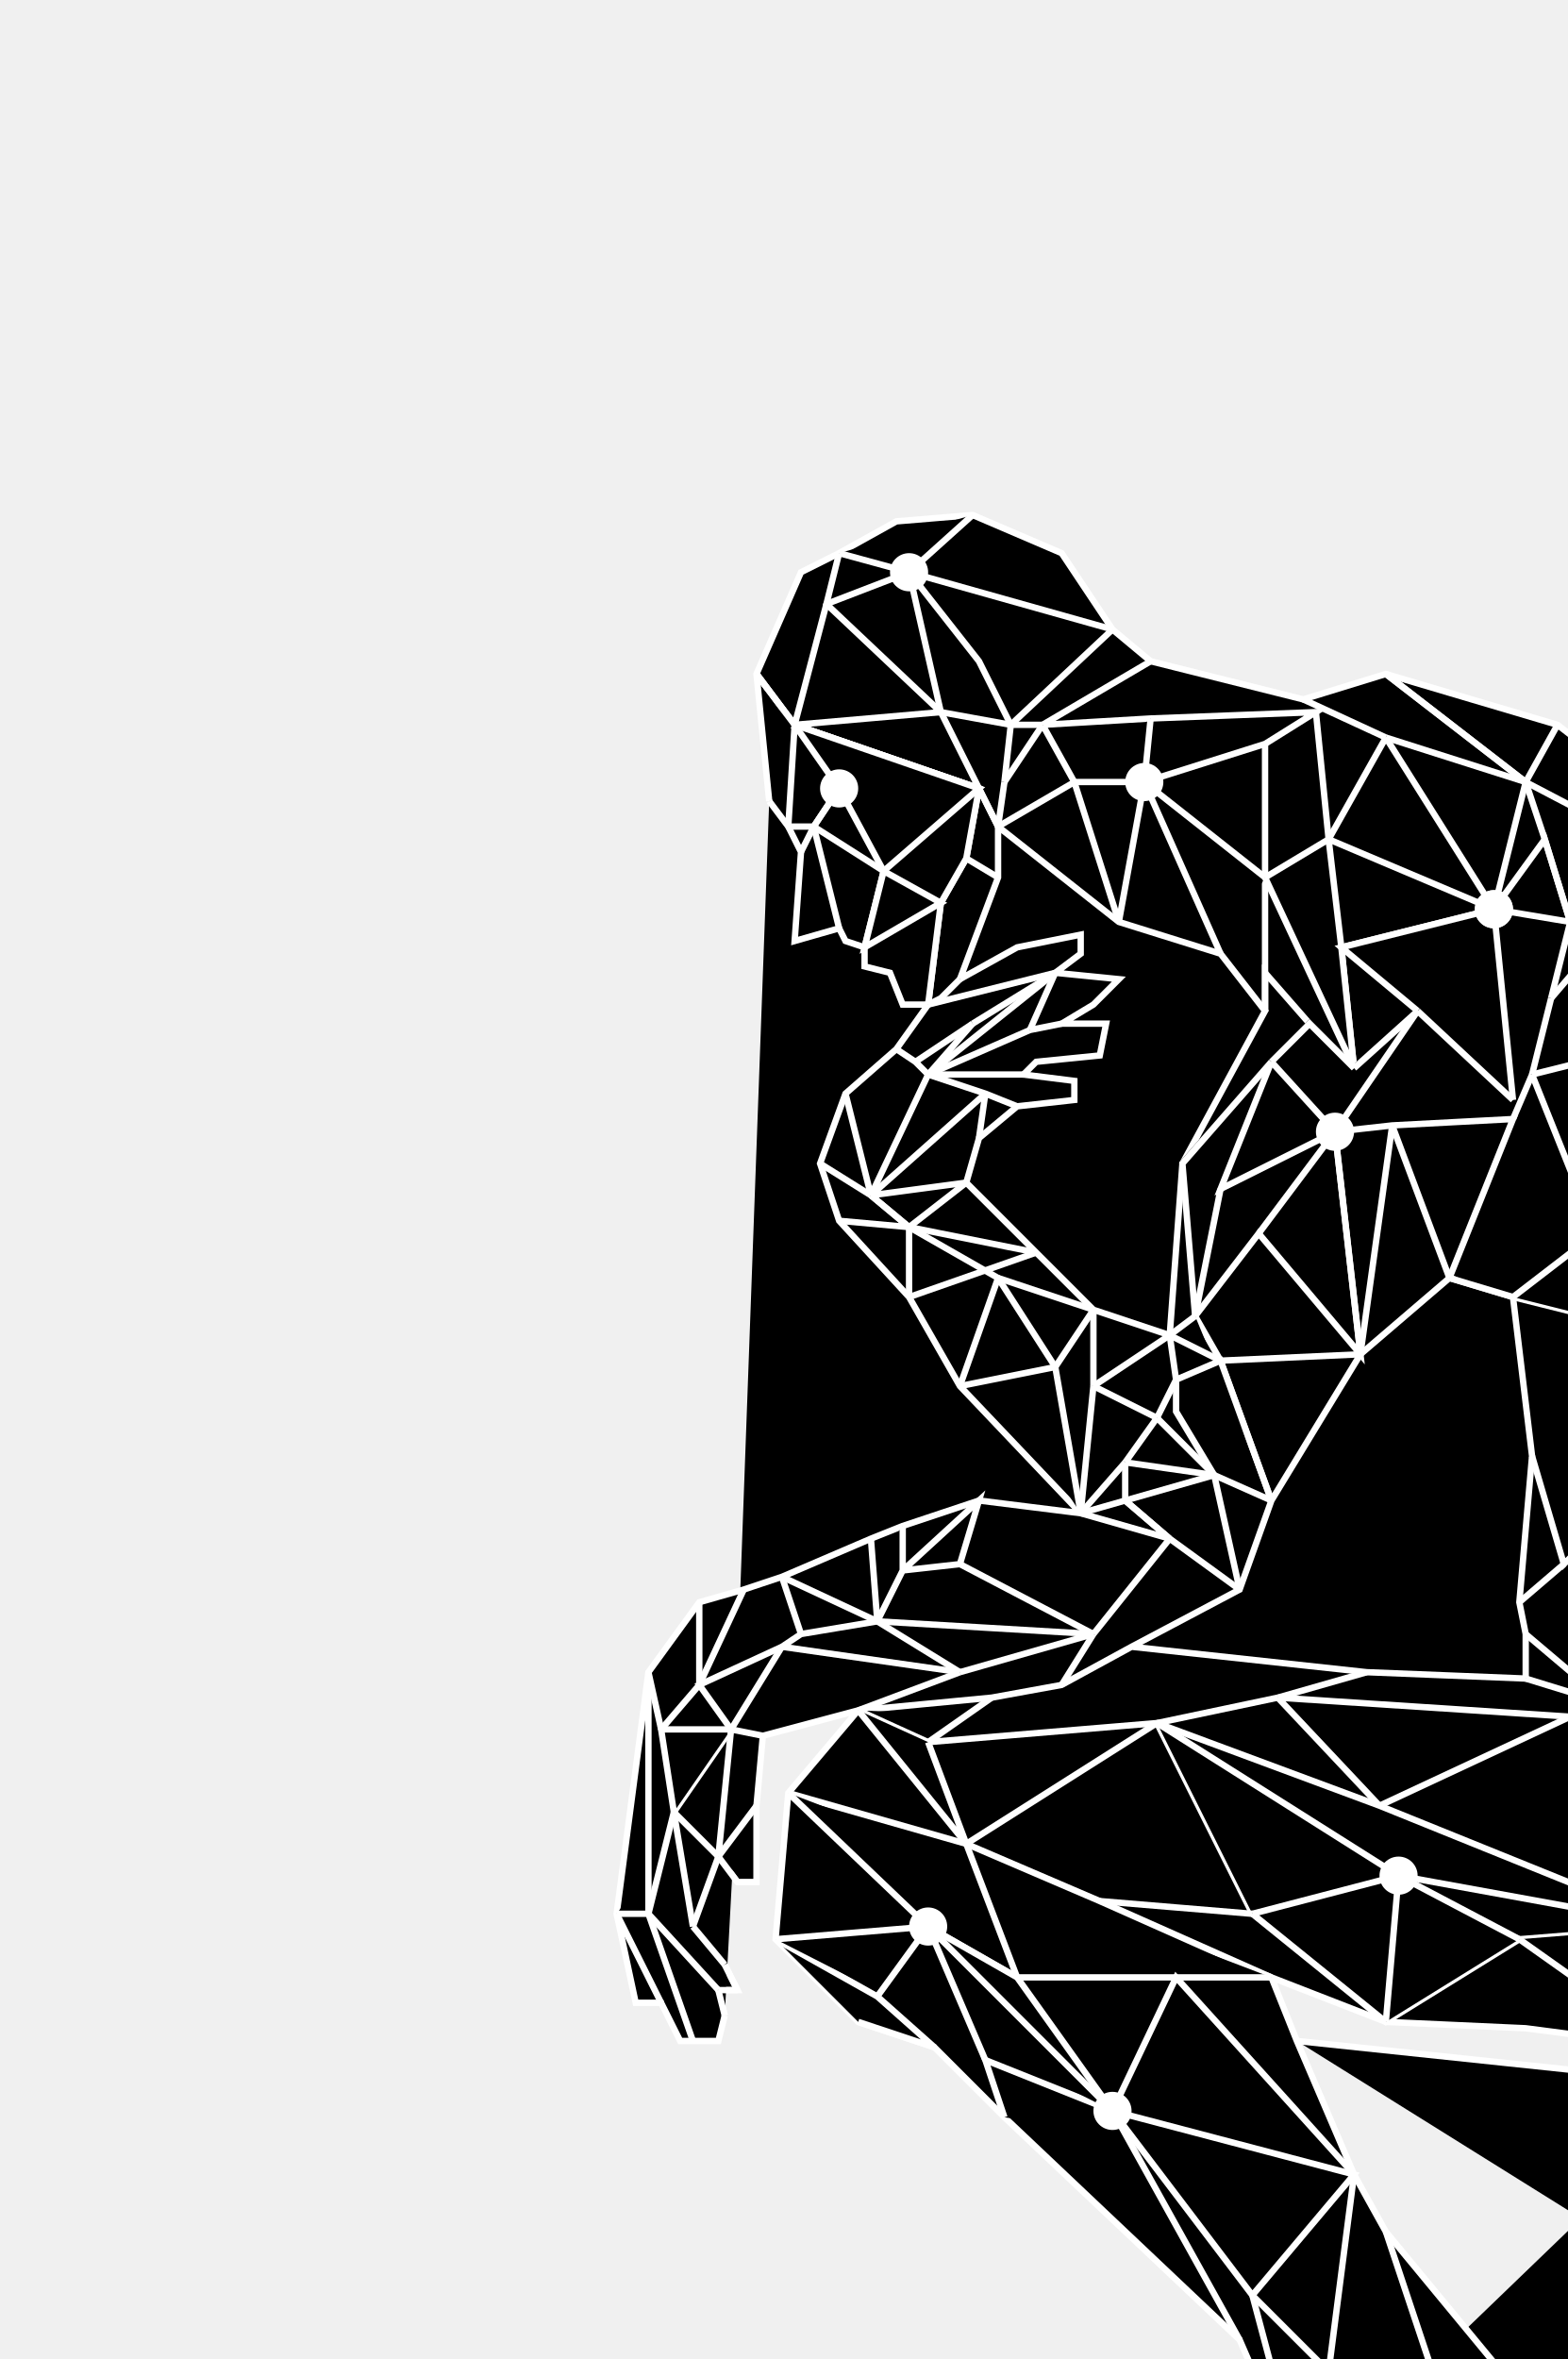
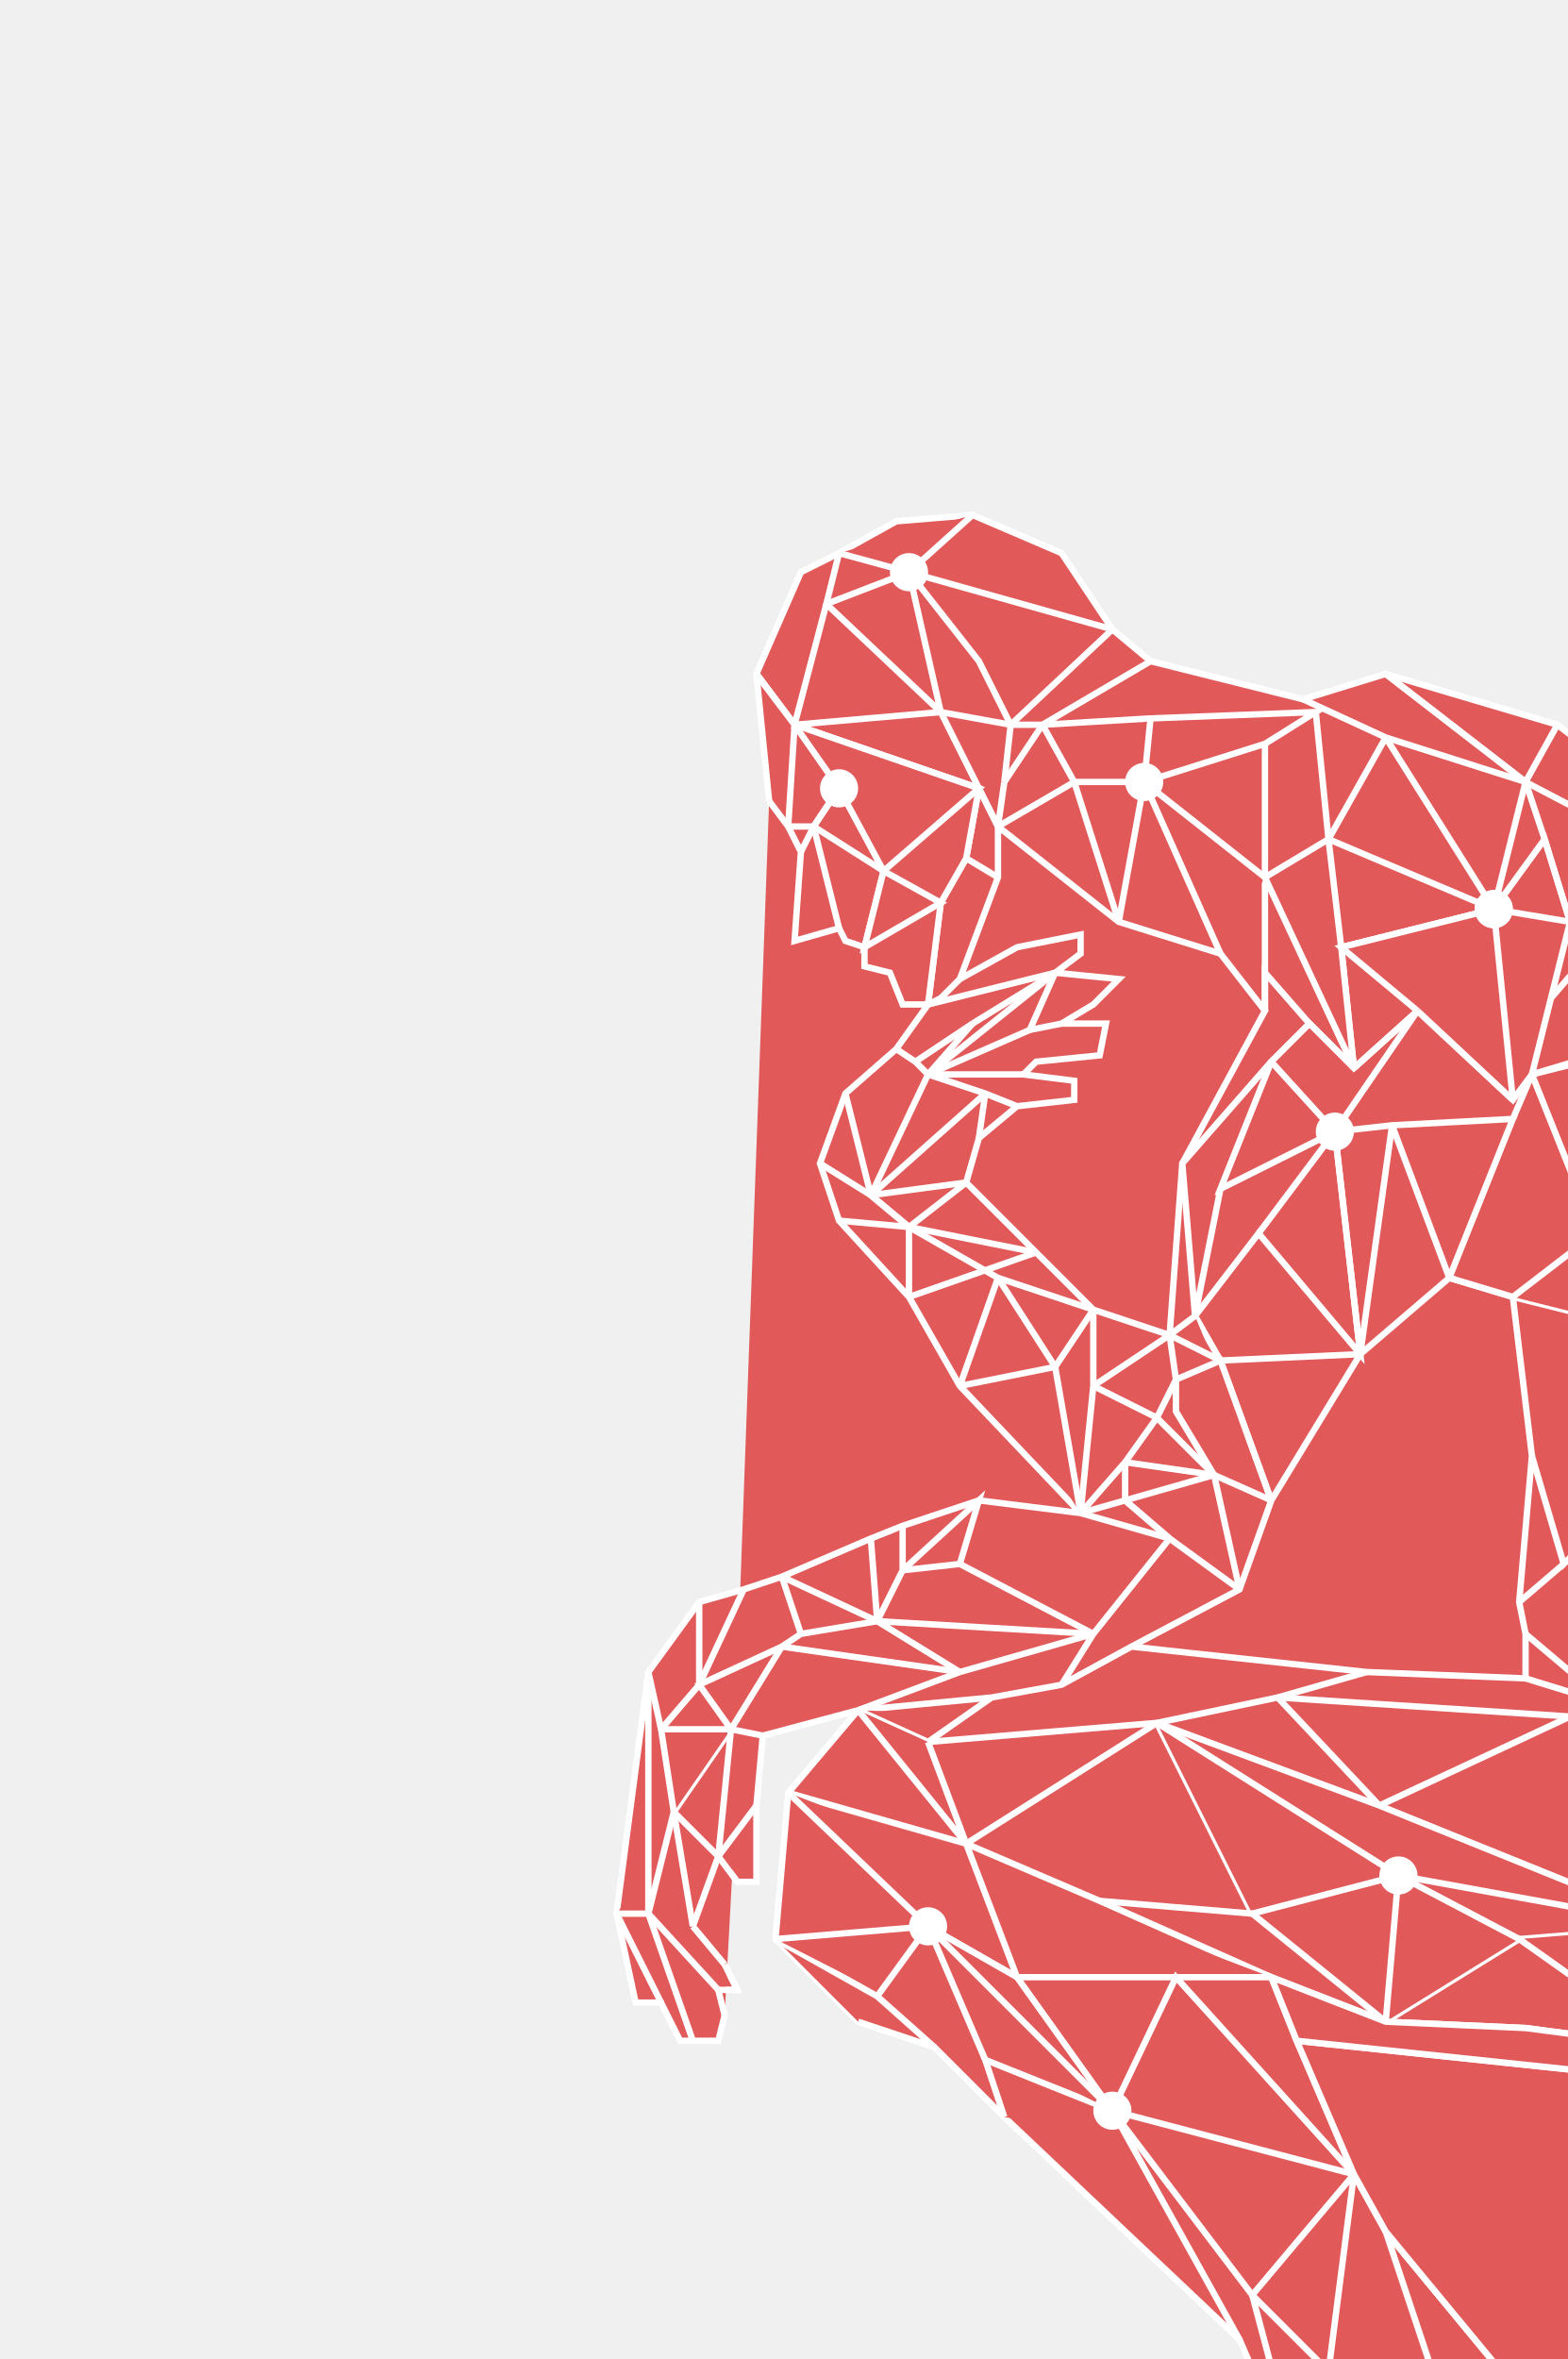
- <svg xmlns="http://www.w3.org/2000/svg" viewbox="0 0 439 531">
+ <svg xmlns="http://www.w3.org/2000/svg" viewbox="0 0 439 531" style="background-color:#E25959">
  <path d="M 205 391 L 151 438 210 451 223 449 270 447 317 445 341 443 337 404 340 379 342 334 335 315 287 312" stroke="white" fill="black" />
-   <path d="M 204 321 L 280 329 292 347 293 364 315 381 337 404" stroke="white" fill="black" />
-   <path d="M 210 451 L 242 423 282 422 270 447" stroke="white" fill="black" />
+   <path d="M 204 321 L 280 329 292 347 293 364 315 381 337 404" stroke="white" fill="#E25959" />
+   <path d="M 210 451 L 242 423 282 422 270 447" stroke="white" fill="#E25959" />
  <path d="M 280 329 L 294 326 335 315" stroke="white" />
-   <path d="M 280 329 L 281 355 281 388 282 422" stroke="white" fill="black" />
-   <path d="M 242 423 L 232 450 282 422" stroke="white" fill="black" />
-   <path d="M 282 422 L 316 395 341 443 317 434 282 422" stroke="white" fill="black" />
-   <path d="M 292 347 L 315 343 293 364" stroke="white" fill="black" />
-   <path d="M 251 386 L 281 388 242 423" stroke="white" fill="black" />
-   <path d="M 281 355 L 293 383 316 395 337 404" stroke="white" fill="black" />
-   <path d="M 294 326 L 315 343 315 381 331 353 342 334 315 343 335 315" stroke="white" fill="black" />
-   <path d="M 121 126 L 119 106 126 90 132 87 141 82 153 81 167 87 175 99 181 104 205 110 218 106 245 114 297 154 309 194 303 232 309 242 316 276 307 298 294 305 287 312 282 314 263 322 240 319 218 318 200 311 204 321 213 342 218 351 237 374 251 386 253 395 251 404 246 405 235 411 223 425 220 433 206 438 201 436 193 436 189 434 186 434 184 426 187 422 207 414 208 395 205 391 195 368 158 333 147 322 135 318 122 305 124 282 135 269 120 273 119 284 119 296 116 296 113 292 109 303 114 309 116 313 113 313 114 317" stroke="white" fill="black" />
-   <path d="M 114 317 L 113 321 109 321 107 321 104 315 100 315 97 301 102 263 110 252 117 250 123 248 137 242 142 240 154 236 170 238 151 218 143 204 132 192 129 183 133 172 141 165 146 158 142 158 140 153 136 152 136 149 133 148 132 146 125 148 126 134 124 130" stroke="white" fill="black" />
-   <path d="M 151 154 L 160 149 170 147 170 147 170 150 166 153 176 154 172 158 167 161 174 161 173 166 163 167 161 169 169 170 169 173 160 174 154 179 152 186 163 197 172 206 184 210 186 183 199 159 192 150 176 145 157 130 157 138 151 154 " stroke="white" fill="black" />
-   <path d="M 146 158 L 148 142 152 135 154 124 125 114 119 106" stroke="white" fill="black" />
-   <path d="M 146 158 L 148 142 152 135 154 124 125 114 119 106" stroke="white" fill="black" />
-   <path d="M 151 154 L 148 157 146 158" stroke="white" fill="black" />
-   <path d="M 132 87 L 130 95 148 112 159 114" stroke="white" fill="black" />
-   <path d="M 130 95 L 125 114 148 112" stroke="white" fill="black" />
-   <path d="M 125 114 L 154 124 139 137 136 149 " stroke="white" fill="black" />
-   <path d="M 119 106 L 125 114 132 124 139 137" stroke="white" fill="black" />
-   <path d="M 181 113 L 180 123 169 123" stroke="white" fill="black" />
-   <path d="M 132 124 L 128 130 124 130 121 126" stroke="white" fill="black" />
-   <path d="M 132 87 L 143 90 153 81" stroke="white" fill="black" />
-   <path d="M 130 95 L 143 90 148 112" stroke="white" fill="black" />
-   <path d="M 143 90 L 154 104 159 114" stroke="white" fill="black" />
-   <path d="M 199 159 L 199 153 206 161 213 168 211 149" stroke="white" fill="black" />
-   <path d="M 164 114 L 169 123 176 145 180 123 199 117 207 112 181 113 164 114" stroke="white" fill="black" />
-   <path d="M 178 259 L 195 250 200 236 214 213 228 201 238 204 241 229 239 252 240 257 240 264 215 263 178 259 167 265 156 267 135 269" stroke="white" fill="bkack" />
-   <path d="M 199 159 L 199 153 199 138 199 117" stroke="white" fill="black" />
-   <path d="M 192 150 L 180 123 199 138" stroke="white" fill="black" />
-   <path d="M 199 138 L 209 132 211 149 213 168" stroke="white" fill="black" />
-   <path d="M 218 106 L 240 123 261 134 281 147 297 154" stroke="white" fill="black" />
-   <path d="M 186 183 L 200 167 206 161 213 168 223 159 238 173 241 169 271 160 295 171 309 194" stroke="black" fill="black" />
-   <path d="M 211 149 L 235 143 238 173" stroke="white" fill="black" />
-   <path d="M 295 171 L 276 188 294 192 309 194" stroke="white" fill="black" />
-   <path d="M 272 160 L 261 164 295 171" stroke="white" fill="black" />
-   <path d="M 261 134 L 250 150 281 147" stroke="white" fill="black" />
-   <path d="M 228 201 L 238 204 262 210 278 210 294 192" stroke="white" fill="black" />
-   <path d="M 253 268 L 269 275 276 298 282 314 292 288 307 298" stroke="white" fill="black" />
-   <path d="M 240 264 L 253 268 281 273 280 234 309 242" stroke="white" fill="black" />
-   <path d="M 294 192 L 287 205 270 227 280 234 309 242 303 232" stroke="white" fill="black" />
-   <path d="M 200 167 L 186 183 188 207 198 194 214 213 210 178 219 177 238 176 228 201" stroke="white" fill="black" />
-   <path d="M 214 213 L 210 178" stroke="white" fill="black" />
-   <path d="M 200 167 L 192 187 210 178" stroke="white" fill="black" />
-   <path d="M 128 130 L 139 137 148 142 136 149 139 137" stroke="white" fill="black" />
-   <path d="M 124 282 L 152 290 173 299 200 311" stroke="white" fill="black" />
-   <path d="M 122 305 L 138 314 147 322 135 318" stroke="white" fill="black" />
-   <path d="M 262 210 L 256 236 270 255 270 227 278 210 262 210" stroke="white" fill="black" />
-   <path d="M 261 164 L 251 194 276 188 261 164" stroke="white" fill="black" />
-   <path d="M 247 145 L 261 134 250 150 244 157" stroke="white" fill="black" />
-   <path d="M 235 143 L 243 132 247 145 235 143" stroke="white" fill="black" />
-   <path d="M 241 229 L 246 246 256 236 253 268" stroke="white" fill="black" />
-   <path d="M 238 204 L 251 194 262 210" stroke="white" fill="black" />
-   <path d="M 235 143 L 211 149 223 159" stroke="white" fill="black" />
-   <path d="M 135 269 L 146 274 182 271 197 301 218 318 239 305 264 303 217 284 182 271" stroke="white" fill="black" />
-   <path d="M 264 303 L 265 314 263 322 239 305" stroke="white" fill="black" />
-   <path d="M 264 303 L 276 298 265 314 282 314" stroke="white" fill="black" />
-   <path d="M 276 188 L 262 210 278 210 276 188" stroke="white" fill="black" />
-   <path d="M 280 234 L 287 205 303 232" stroke="white" fill="black" />
-   <path d="M 270 227 L 262 210 270 255" stroke="white" fill="black" />
-   <path d="M 280 234 L 292 288 309 242" stroke="white" fill="black" />
-   <path d="M 253 268 L 270 255 281 273" stroke="white" fill="black" />
-   <path d="M 264 303 L 247 270 276 298" stroke="white" fill="black" />
-   <path d="M 253 268 L 247 270 217 284" stroke="white" fill="black" />
-   <path d="M 182 271 L 220 295 197 301" stroke="white" fill="black" />
-   <path d="M 218 318 L 220 295 239 305" stroke="white" fill="black" />
-   <path d="M 281 273 L 287 282 292 288" stroke="white" fill="black" />
-   <path d="M 207 414 L 208 395 209 373 213 342" stroke="white" fill="black" />
-   <path d="M 207 414 L 211 397 215 391 237 387 251 386" stroke="white" fill="black" />
-   <path d="M 124 282 L 146 303 160 311 200 311" stroke="white" fill="black" />
-   <path d="M 158 333 L 155 324 175 332 213 342" stroke="white" fill="black" />
-   <path d="M 135 269 L 152 290 146 274" stroke="white" fill="black" />
-   <path d="M 175 332 L 185 311 213 342" stroke="white" fill="black" />
-   <path d="M 152 290 L 182 271" stroke="white" fill="black" />
-   <path d="M 122 305 L 146 303 160 311 175 332" stroke="white" fill="black" />
-   <path d="M 175 332 L 197 361 213 342 175 332" stroke="white" fill="black" />
-   <path d="M 187 422 L 189 434 194 427 203 430 220 433" stroke="white" fill="black" />
-   <path d="M 187 422 L 189 434 194 427 203 430 220 433" stroke="white" fill="black" />
-   <path d="M 207 414 L 204 426 203 430" stroke="white" fill="black" />
-   <path d="M 231 399 L 216 422 235 411" stroke="white" fill="black" />
-   <path d="M 215 391 L 231 399 246 405" stroke="white" fill="black" />
-   <path d="M 188 207 L 192 214 200 236" stroke="white" fill="black" />
-   <path d="M 188 207 L 184 210 185 217 192 214 200 236" stroke="white" fill="black" />
-   <path d="M 185 217 L 185 222 191 232 195 250" stroke="white" fill="black" />
-   <path d="M 97 301 L 102 301 106 285 115 272 110 265 123 259 126 257 138 255 142 247 151 246 154 236 142 247 142 240" stroke="white" fill="black" />
-   <path d="M 141 165 L 144 167 146 169 155 172 160 174" stroke="white" fill="black" />
-   <path d="M 137 188 L 143 193 157 201 166 215 170 238" stroke="white" fill="black" />
-   <path d="M 106 285 L 104 272 115 272" stroke="white" fill="black" />
-   <path d="M 213 168 L 206 161 200 167" stroke="white" fill="black" />
-   <path d="M 169 123 L 180 123 181 113" stroke="white" fill="black" />
-   <path d="M 175 99 L 159 114 158 123" stroke="white" fill="black" />
-   <path d="M 270 447 L 232 450 210 451" stroke="white" fill="black" />
+   <path d="M 280 329 L 281 355 281 388 282 422" stroke="white" fill="#E25959" />
+   <path d="M 242 423 L 232 450 282 422" stroke="white" fill="#E25959" />
+   <path d="M 282 422 L 316 395 341 443 317 434 282 422" stroke="white" fill="#E25959" />
+   <path d="M 292 347 L 315 343 293 364" stroke="white" fill="#E25959" />
+   <path d="M 251 386 L 281 388 242 423" stroke="white" fill="#E25959" />
+   <path d="M 281 355 L 293 383 316 395 337 404" stroke="white" fill="#E25959" />
+   <path d="M 294 326 L 315 343 315 381 331 353 342 334 315 343 335 315" stroke="white" fill="#E25959" />
+   <path d="M 121 126 L 119 106 126 90 132 87 141 82 153 81 167 87 175 99 181 104 205 110 218 106 245 114 297 154 309 194 303 232 309 242 316 276 307 298 294 305 287 312 282 314 263 322 240 319 218 318 200 311 204 321 213 342 218 351 237 374 251 386 253 395 251 404 246 405 235 411 223 425 220 433 206 438 201 436 193 436 189 434 186 434 184 426 187 422 207 414 208 395 205 391 195 368 158 333 147 322 135 318 122 305 124 282 135 269 120 273 119 284 119 296 116 296 113 292 109 303 114 309 116 313 113 313 114 317" stroke="white" fill="#E25959" />
+   <path d="M 114 317 L 113 321 109 321 107 321 104 315 100 315 97 301 102 263 110 252 117 250 123 248 137 242 142 240 154 236 170 238 151 218 143 204 132 192 129 183 133 172 141 165 146 158 142 158 140 153 136 152 136 149 133 148 132 146 125 148 126 134 124 130" stroke="white" fill="#E25959" />
+   <path d="M 151 154 L 160 149 170 147 170 147 170 150 166 153 176 154 172 158 167 161 174 161 173 166 163 167 161 169 169 170 169 173 160 174 154 179 152 186 163 197 172 206 184 210 186 183 199 159 192 150 176 145 157 130 157 138 151 154 " stroke="white" fill="#E25959" />
+   <path d="M 146 158 L 148 142 152 135 154 124 125 114 119 106" stroke="white" fill="#E25959" />
+   <path d="M 146 158 L 148 142 152 135 154 124 125 114 119 106" stroke="white" fill="#E25959" />
+   <path d="M 151 154 L 148 157 146 158" stroke="white" fill="#E25959" />
+   <path d="M 132 87 L 130 95 148 112 159 114" stroke="white" fill="#E25959" />
+   <path d="M 130 95 L 125 114 148 112" stroke="white" fill="#E25959" />
+   <path d="M 125 114 L 154 124 139 137 136 149 " stroke="white" fill="#E25959" />
+   <path d="M 119 106 L 125 114 132 124 139 137" stroke="white" fill="#E25959" />
+   <path d="M 181 113 L 180 123 169 123" stroke="white" fill="#E25959" />
+   <path d="M 132 124 L 128 130 124 130 121 126" stroke="white" fill="#E25959" />
+   <path d="M 132 87 L 143 90 153 81" stroke="white" fill="#E25959" />
+   <path d="M 130 95 L 143 90 148 112" stroke="white" fill="#E25959" />
+   <path d="M 143 90 L 154 104 159 114" stroke="white" fill="#E25959" />
+   <path d="M 199 159 L 199 153 206 161 213 168 211 149" stroke="white" fill="#E25959" />
+   <path d="M 164 114 L 169 123 176 145 180 123 199 117 207 112 181 113 164 114" stroke="white" fill="#E25959" />
+   <path d="M 178 259 L 195 250 200 236 214 213 228 201 238 204 241 229 239 252 240 257 240 264 215 263 178 259 167 265 156 267 135 269" stroke="white" fill="#E25959" />
+   <path d="M 199 159 L 199 153 199 138 199 117" stroke="white" fill="#E25959" />
+   <path d="M 192 150 L 180 123 199 138" stroke="white" fill="#E25959" />
+   <path d="M 199 138 L 209 132 211 149 213 168" stroke="white" fill="#E25959" />
+   <path d="M 218 106 L 240 123 261 134 281 147 297 154" stroke="white" fill="#E25959" />
+   <path d="M 186 183 L 200 167 206 161 213 168 223 159 238 173 241 169 271 160 295 171 309 194" stroke="white" fill="#E25959" />
+   <path d="M 211 149 L 235 143 238 173" stroke="white" fill="#E25959" />
+   <path d="M 295 171 L 276 188 294 192 309 194" stroke="white" fill="#E25959" />
+   <path d="M 272 160 L 261 164 295 171" stroke="white" fill="#E25959" />
+   <path d="M 261 134 L 250 150 281 147" stroke="white" fill="#E25959" />
+   <path d="M 228 201 L 238 204 262 210 278 210 294 192" stroke="white" fill="#E25959" />
+   <path d="M 253 268 L 269 275 276 298 282 314 292 288 307 298" stroke="white" fill="#E25959" />
+   <path d="M 240 264 L 253 268 281 273 280 234 309 242" stroke="white" fill="#E25959" />
+   <path d="M 294 192 L 287 205 270 227 280 234 309 242 303 232" stroke="white" fill="#E25959" />
+   <path d="M 200 167 L 186 183 188 207 198 194 214 213 210 178 219 177 238 176 228 201" stroke="white" fill="#E25959" />
+   <path d="M 214 213 L 210 178" stroke="white" fill="#E25959" />
+   <path d="M 200 167 L 192 187 210 178" stroke="white" fill="#E25959" />
+   <path d="M 128 130 L 139 137 148 142 136 149 139 137" stroke="white" fill="#E25959" />
+   <path d="M 124 282 L 152 290 173 299 200 311" stroke="white" fill="#E25959" />
+   <path d="M 122 305 L 138 314 147 322 135 318" stroke="white" fill="#E25959" />
+   <path d="M 262 210 L 256 236 270 255 270 227 278 210 262 210" stroke="white" fill="#E25959" />
+   <path d="M 261 164 L 251 194 276 188 261 164" stroke="white" fill="#E25959" />
+   <path d="M 247 145 L 261 134 250 150 244 157" stroke="white" fill="#E25959" />
+   <path d="M 235 143 L 243 132 247 145 235 143" stroke="white" fill="#E25959" />
+   <path d="M 241 229 L 246 246 256 236 253 268" stroke="white" fill="#E25959" />
+   <path d="M 238 204 L 251 194 262 210" stroke="white" fill="#E25959" />
+   <path d="M 235 143 L 211 149 223 159" stroke="white" fill="#E25959" />
+   <path d="M 135 269 L 146 274 182 271 197 301 218 318 239 305 264 303 217 284 182 271" stroke="white" fill="#E25959" />
+   <path d="M 264 303 L 265 314 263 322 239 305" stroke="white" fill="#E25959" />
+   <path d="M 264 303 L 276 298 265 314 282 314" stroke="white" fill="#E25959" />
+   <path d="M 276 188 L 262 210 278 210 276 188" stroke="white" fill="#E25959" />
+   <path d="M 280 234 L 287 205 303 232" stroke="white" fill="#E25959" />
+   <path d="M 270 227 L 262 210 270 255" stroke="white" fill="#E25959" />
+   <path d="M 280 234 L 292 288 309 242" stroke="white" fill="#E25959" />
+   <path d="M 253 268 L 270 255 281 273" stroke="white" fill="#E25959" />
+   <path d="M 264 303 L 247 270 276 298" stroke="white" fill="#E25959" />
+   <path d="M 253 268 L 247 270 217 284" stroke="white" fill="#E25959" />
+   <path d="M 182 271 L 220 295 197 301" stroke="white" fill="#E25959" />
+   <path d="M 218 318 L 220 295 239 305" stroke="white" fill="#E25959" />
+   <path d="M 281 273 L 287 282 292 288" stroke="white" fill="#E25959" />
+   <path d="M 207 414 L 208 395 209 373 213 342" stroke="white" fill="#E25959" />
+   <path d="M 207 414 L 211 397 215 391 237 387 251 386" stroke="white" fill="#E25959" />
+   <path d="M 124 282 L 146 303 160 311 200 311" stroke="white" fill="#E25959" />
+   <path d="M 158 333 L 155 324 175 332 213 342" stroke="white" fill="#E25959" />
+   <path d="M 135 269 L 152 290 146 274" stroke="white" fill="#E25959" />
+   <path d="M 175 332 L 185 311 213 342" stroke="white" fill="#E25959" />
+   <path d="M 152 290 L 182 271" stroke="white" fill="#E25959" />
+   <path d="M 122 305 L 146 303 160 311 175 332" stroke="white" fill="#E25959" />
+   <path d="M 175 332 L 197 361 213 342 175 332" stroke="white" fill="#E25959" />
+   <path d="M 187 422 L 189 434 194 427 203 430 220 433" stroke="white" fill="#E25959" />
+   <path d="M 187 422 L 189 434 194 427 203 430 220 433" stroke="white" fill="#E25959" />
+   <path d="M 207 414 L 204 426 203 430" stroke="white" fill="#E25959" />
+   <path d="M 231 399 L 216 422 235 411" stroke="white" fill="#E25959" />
+   <path d="M 215 391 L 231 399 246 405" stroke="white" fill="#E25959" />
+   <path d="M 188 207 L 192 214 200 236" stroke="white" fill="#E25959" />
+   <path d="M 188 207 L 184 210 185 217 192 214 200 236" stroke="white" fill="#E25959" />
+   <path d="M 185 217 L 185 222 191 232 195 250" stroke="white" fill="#E25959" />
+   <path d="M 97 301 L 102 301 106 285 115 272 110 265 123 259 126 257 138 255 142 247 151 246 154 236 142 247 142 240" stroke="white" fill="#E25959" />
+   <path d="M 141 165 L 144 167 146 169 155 172 160 174" stroke="white" fill="#E25959" />
+   <path d="M 137 188 L 143 193 157 201 166 215 170 238" stroke="white" fill="#E25959" />
+   <path d="M 106 285 L 104 272 115 272" stroke="white" fill="#E25959" />
+   <path d="M 213 168 L 206 161 200 167" stroke="white" fill="#E25959" />
+   <path d="M 169 123 L 180 123 181 113" stroke="white" fill="#E25959" />
+   <path d="M 175 99 L 159 114 158 123" stroke="white" fill="#E25959" />
+   <path d="M 270 447 L 232 450 210 451" stroke="white" fill="#E25959" />
+   <path d="M 342 334 L 331 353 315 381 337 404 340 379 342 334" stroke="white" fill="#E25959" />
+   <path d="M 281 355 L 281 388 293 383 281 355" stroke="white" fill="#E25959" />
+   <path d="M 293 383 L 281 388 282 422 316 395 293 383" stroke="white" fill="#E25959" />
+   <path d="M 281 388 L 282 422 242 423 281 388" stroke="white" fill="#E25959" />
+   <path d="M 242 423 L 246 405 235 411 223 425 220 433 206 438 201 436 193 436 189 434 186 434 184 426 187 422 207 414 211 397 208 395 205 391 151 438 210 451 242 423" stroke="white" fill="#E25959" />
+   <path d="M 251 386 L 237 374 218 351 213 342 204 321 280 329 281 388 251 386" stroke="white" fill="#E25959" />
  <line x1="173" y1="299" x2="197" y2="301" stroke="white" />
  <line x1="220" y1="295" x2="264" y2="303" stroke="white" />
  <line x1="143" y1="204" x2="163 " y2="197" stroke="white" />
  <line x1="151" y1="218" x2="157 " y2="201" stroke="white" />
  <line x1="184" y1="210" x2="192" y2="214" stroke="white" />
  <line x1="138" y1="314" x2="146" y2="303" stroke="white" />
  <line x1="155" y1="324" x2="146" y2="303" stroke="white" />
  <line x1="160" y1="311" x2="152" y2="290" stroke="white" />
  <line x1="175" y1="332" x2="195" y2="368" stroke="white" />
  <line x1="205" y1="391" x2="197" y2="361" stroke="white" />
  <line x1="187" y1="422" x2="194" y2="427" stroke="white" />
  <line x1="194" y1="427" x2="193" y2="436" stroke="white" />
  <line x1="203" y1="430" x2="201" y2="436" stroke="white" />
  <line x1="194" y1="427" x2="204" y2="426" stroke="white" />
  <line x1="251" y1="386" x2="246" y2="405" stroke="white" />
  <line x1="192" y1="214" x2="214" y2="213" stroke="white" />
  <line x1="185" y1="217" x2="182" y2="223" stroke="white" />
  <line x1="182" y1="223" x2="191" y2="232" stroke="white" />
  <line x1="191" y1="232" x2="177" y2="236" stroke="white" />
  <line x1="97" y1="301" x2="104" y2="315" stroke="white" />
  <line x1="102" y1="301" x2="109 " y2="321" stroke="white" />
  <line x1="102" y1="301" x2="113 " y2="313" stroke="white" />
  <line x1="102" y1="263" x2="104 " y2="272" stroke="white" />
  <line x1="110" y1="265" x2="104 " y2="272" stroke="white" />
  <line x1="110" y1="252" x2="110 " y2="265" stroke="white" />
  <line x1="117" y1="250" x2="110 " y2="265" stroke="white" />
  <line x1="123" y1="248" x2="126 " y2="257" stroke="white" />
  <line x1="138" y1="255" x2="151 " y2="263" stroke="white" />
  <line x1="123" y1="259" x2="151 " y2="263" stroke="white" />
  <line x1="151" y1="263" x2="135 " y2="269" stroke="white" />
  <line x1="120" y1="273" x2="115" y2="272" stroke="white" />
  <line x1="115" y1="272" x2="113" y2="292" stroke="white" />
  <line x1="106" y1="285" x2="113" y2="292" stroke="white" />
  <line x1="151" y1="246" x2="172" y2="257" stroke="white" />
  <line x1="172" y1="257" x2="167" y2="265" stroke="white" />
  <line x1="172" y1="257" x2="151" y2="263" stroke="white" />
  <line x1="106" y1="285" x2="109" y2="303" stroke="white" />
  <line x1="133" y1="172" x2="137 " y2="188" stroke="white" />
  <line x1="152" y1="186" x2="137 " y2="188" stroke="white" />
  <line x1="146" y1="169" x2="137 " y2="188" stroke="white" />
  <line x1="161" y1="169" x2="146" y2="169" stroke="white" />
  <line x1="129" y1="183" x2="137 " y2="188" stroke="white" />
  <line x1="137" y1="188" x2="143" y2="193" stroke="white" />
  <line x1="152" y1="186" x2="143 " y2="193" stroke="white" />
  <line x1="132" y1="192" x2="143 " y2="193" stroke="white" />
  <line x1="143" y1="193" x2="143 " y2="204" stroke="white" />
  <line x1="228" y1="381" x2="237" y2="387" stroke="white" />
  <line x1="218" y1="351" x2="228" y2="381" stroke="white" />
  <line x1="209" y1="373" x2="228" y2="381" stroke="white" />
  <line x1="209" y1="373" x2="215" y2="391" stroke="white" />
  <line x1="197" y1="361" x2="209" y2="373" stroke="white" />
  <line x1="216" y1="422" x2="203" y2="430" stroke="white" />
  <line x1="207" y1="414" x2="216" y2="422" stroke="white" />
  <line x1="211" y1="397" x2="216" y2="422" stroke="white" />
  <line x1="317" y1="445" x2="316" y2="395" stroke="white" />
  <line x1="281" y1="388" x2="293" y2="383" stroke="white" />
  <line x1="293" y1="364" x2="293" y2="383" stroke="white" />
  <line x1="331" y1="353" x2="340" y2="379" stroke="white" />
  <line x1="132" y1="124" x2="128" y2="130" stroke="white" />
  <line x1="128" y1="130" x2="132" y2="146" stroke="white" />
  <line x1="154" y1="124" x2="157" y2="130" stroke="white" />
  <line x1="152" y1="135" x2="157" y2="138" stroke="white" />
  <line x1="148" y1="112" x2="157" y2="130" stroke="white" />
  <line x1="125" y1="114" x2="124" y2="130" stroke="white" />
  <line x1="159" y1="114" x2="164" y2="114" stroke="white" />
  <line x1="205" y1="110" x2="218" y2="116" stroke="white" />
  <line x1="218" y1="106" x2="240" y2="123" stroke="white" />
  <line x1="181" y1="104" x2="164" y2="114" stroke="white" />
  <line x1="157" y1="130" x2="169" y2="123" stroke="white" />
  <line x1="209" y1="132" x2="207" y2="112" stroke="white" />
  <line x1="199" y1="138" x2="213" y2="168" stroke="white" />
  <line x1="281" y1="147" x2="309" y2="194" stroke="white" />
  <line x1="240" y1="123" x2="243" y2="132" stroke="white" />
  <line x1="243" y1="132" x2="247" y2="145" stroke="white" />
  <line x1="247" y1="145" x2="244" y2="157" stroke="white" />
  <line x1="240" y1="123" x2="235" y2="143" stroke="white" />
  <line x1="244" y1="157" x2="241" y2="169" stroke="white" />
  <line x1="214" y1="213" x2="219" y2="177" stroke="white" />
  <line x1="228" y1="201" x2="219" y2="177" stroke="white" />
  <line x1="210" y1="178" x2="198" y2="194" stroke="white" />
  <line x1="192" y1="187" x2="188" y2="207" stroke="white" />
  <line x1="209" y1="132" x2="235" y2="143" stroke="white" />
  <line x1="251" y1="194" x2="241" y2="169" stroke="white" />
  <line x1="218" y1="116" x2="235" y2="143" stroke="white" />
  <line x1="240" y1="257" x2="253" y2="268" stroke="white" />
  <line x1="239" y1="252" x2="246" y2="246" stroke="white" />
  <line x1="200" y1="167" x2="210" y2="178" stroke="white" />
  <line x1="210" y1="178" x2="223" y2="159" stroke="white" />
  <line x1="241" y1="169" x2="238" y2="176" stroke="white" />
  <line x1="250" y1="150" x2="272" y2="160" stroke="white" />
  <line x1="201" y1="267" x2="217" y2="284" stroke="white" />
  <line x1="292" y1="288" x2="316" y2="276" stroke="white" />
  <line x1="201" y1="267" x2="215" y2="263" stroke="white" />
  <line x1="247" y1="270" x2="201" y2="267" stroke="white" />
  <line x1="156" y1="267" x2="146" y2="274" stroke="white" />
  <line x1="166" y1="215" x2="172" y2="206" stroke="white" />
  <line x1="151" y1="218" x2="166" y2="215" stroke="white" />
  <line x1="172" y1="206" x2="172" y2="218" stroke="white" />
  <line x1="172" y1="218" x2="170" y2="238" stroke="white" />
  <line x1="172" y1="218" x2="184" y2="210" stroke="white" />
  <line x1="172" y1="218" x2="182" y2="223" stroke="white" />
  <line x1="177" y1="230" x2="170" y2="238" stroke="white" />
  <line x1="177" y1="236" x2="177" y2="230" stroke="white" />
  <line x1="170" y1="238" x2="177" y2="236" stroke="white" />
  <line x1="184" y1="242" x2="172" y2="257" stroke="white" />
  <line x1="184" y1="242" x2="177" y2="236" stroke="white" />
  <line x1="109" y1="303" x2="114" y2="309" stroke="white" />
  <line x1="119" y1="284" x2="113" y2="292" stroke="white" />
  <line x1="109" y1="303" x2="113" y2="292" stroke="white" />
  <line x1="116" y1="296" x2="113" y2="292" stroke="white" />
  <line x1="113" y1="313" x2="114" y2="317" stroke="white" />
  <line x1="184" y1="242" x2="177" y2="236" stroke="white" />
  <line x1="114" y1="309" x2="116" y2="313" stroke="white" />
  <line x1="146" y1="169" x2="162" y2="162" stroke="white" />
  <line x1="162" y1="162" x2="167" y2="161" stroke="white" />
  <line x1="146" y1="158" x2="166" y2="153" stroke="white" />
  <line x1="166" y1="153" x2="153" y2="161" stroke="white" />
  <line x1="153" y1="161" x2="144" y2="167" stroke="white" />
  <line x1="153" y1="161" x2="146" y2="169" stroke="white" />
  <line x1="146" y1="169" x2="166" y2="153" stroke="white" />
  <line x1="166" y1="153" x2="162" y2="162" stroke="white" />
  <line x1="116" y1="313" x2="113" y2="313" stroke="white" />
  <line x1="177" y1="230" x2="182" y2="223" stroke="white" />
  <line x1="177" y1="230" x2="191" y2="232" stroke="white" />
  <line x1="170" y1="238" x2="184" y2="242" stroke="white" />
  <line x1="138" y1="255" x2="172" y2="257" stroke="white" />
  <line x1="123" y1="248" x2="138" y2="255" stroke="white" />
  <line x1="123" y1="259" x2="115" y2="272" stroke="white" />
  <line x1="182" y1="271" x2="201" y2="267" stroke="white" />
  <line x1="102" y1="301" x2="102" y2="263" stroke="white" />
  <line x1="195" y1="250" x2="184" y2="242" stroke="white" />
  <line x1="138" y1="255" x2="137" y2="242" stroke="white" />
  <line x1="218" y1="116" x2="209" y2="132" stroke="white" />
  <line x1="128" y1="130" x2="126" y2="134" stroke="white" />
  <line x1="143" y1="193" x2="163" y2="197" stroke="white" />
  <line x1="137" y1="188" x2="155" y2="172" stroke="white" />
  <line x1="218" y1="116" x2="240" y2="123" stroke="white" />
  <line x1="240" y1="123" x2="245" y2="114" stroke="white" />
  <line x1="157" y1="201" x2="172" y2="206" stroke="white" />
  <line x1="155" y1="172" x2="154" y2="179" stroke="white" />
  <line x1="143" y1="90" x2="175" y2="99" stroke="white" />
  <line x1="164" y1="114" x2="158" y2="123" stroke="white" />
  <line x1="146" y1="303" x2="175" y2="332" stroke="white" />
  <line x1="269" y1="275" x2="287" y2="282" stroke="white" />
  <line x1="292" y1="288" x2="276" y2="298" stroke="white" />
  <line x1="200" y1="236" x2="191" y2="232" stroke="white" />
  <line x1="130" y1="95" x2="148" y2="112" stroke="white" />
  <line x1="213" y1="168" x2="223" y2="159" stroke="white" />
  <line x1="223" y1="159" x2="238" y2="173" stroke="white" />
  <line x1="241" y1="169" x2="261" y2="164" stroke="white" />
  <line x1="272" y1="160" x2="295" y2="171" stroke="white" />
  <line x1="158" y1="123" x2="157" y2="130" stroke="white" />
  <circle cx="132" cy="124" r="3" fill="white" />
  <circle cx="143" cy="90" r="3" fill="white" />
  <circle cx="180" cy="123" r="3" fill="white" />
  <circle cx="235" cy="143" r="3" fill="white" />
  <circle cx="276" cy="188" r="3" fill="white" />
  <circle cx="210" cy="178" r="3" fill="white" />
  <circle cx="292" cy="288" r="3" fill="white" />
  <circle cx="220" cy="295" r="3" fill="white" />
  <circle cx="235" cy="143" r="3" fill="white" />
  <circle cx="215" cy="391" r="3" fill="white" />
  <circle cx="175" cy="332" r="3" fill="white" />
  <circle cx="146" cy="303" r="3" fill="white" />
+   <path d="M 294 326 L 280 329 292 347 315 343 294,326" stroke="white" fill="#E25959" />
+   <path d="M 270 447 L 282 422 341 443 270 447" stroke="white" fill="#E25959" />
+   <path d="M 204 321 L 200 311 218 318 240 319 263 322 282 314 287 312 335 315 294 326 280 329 204 321" stroke="white" fill="#E25959" />
+   <path d="M 335 315 L 315 343 342 334 335 315" stroke="white" fill="#E25959" />
+   <path d="M 337 404 L 316 395 341 443 337 404" stroke="white" fill="#E25959" />
+   <path d="M 315 343 L 293 364 315 381 315" stroke="white" fill="#E25959" />
</svg>
